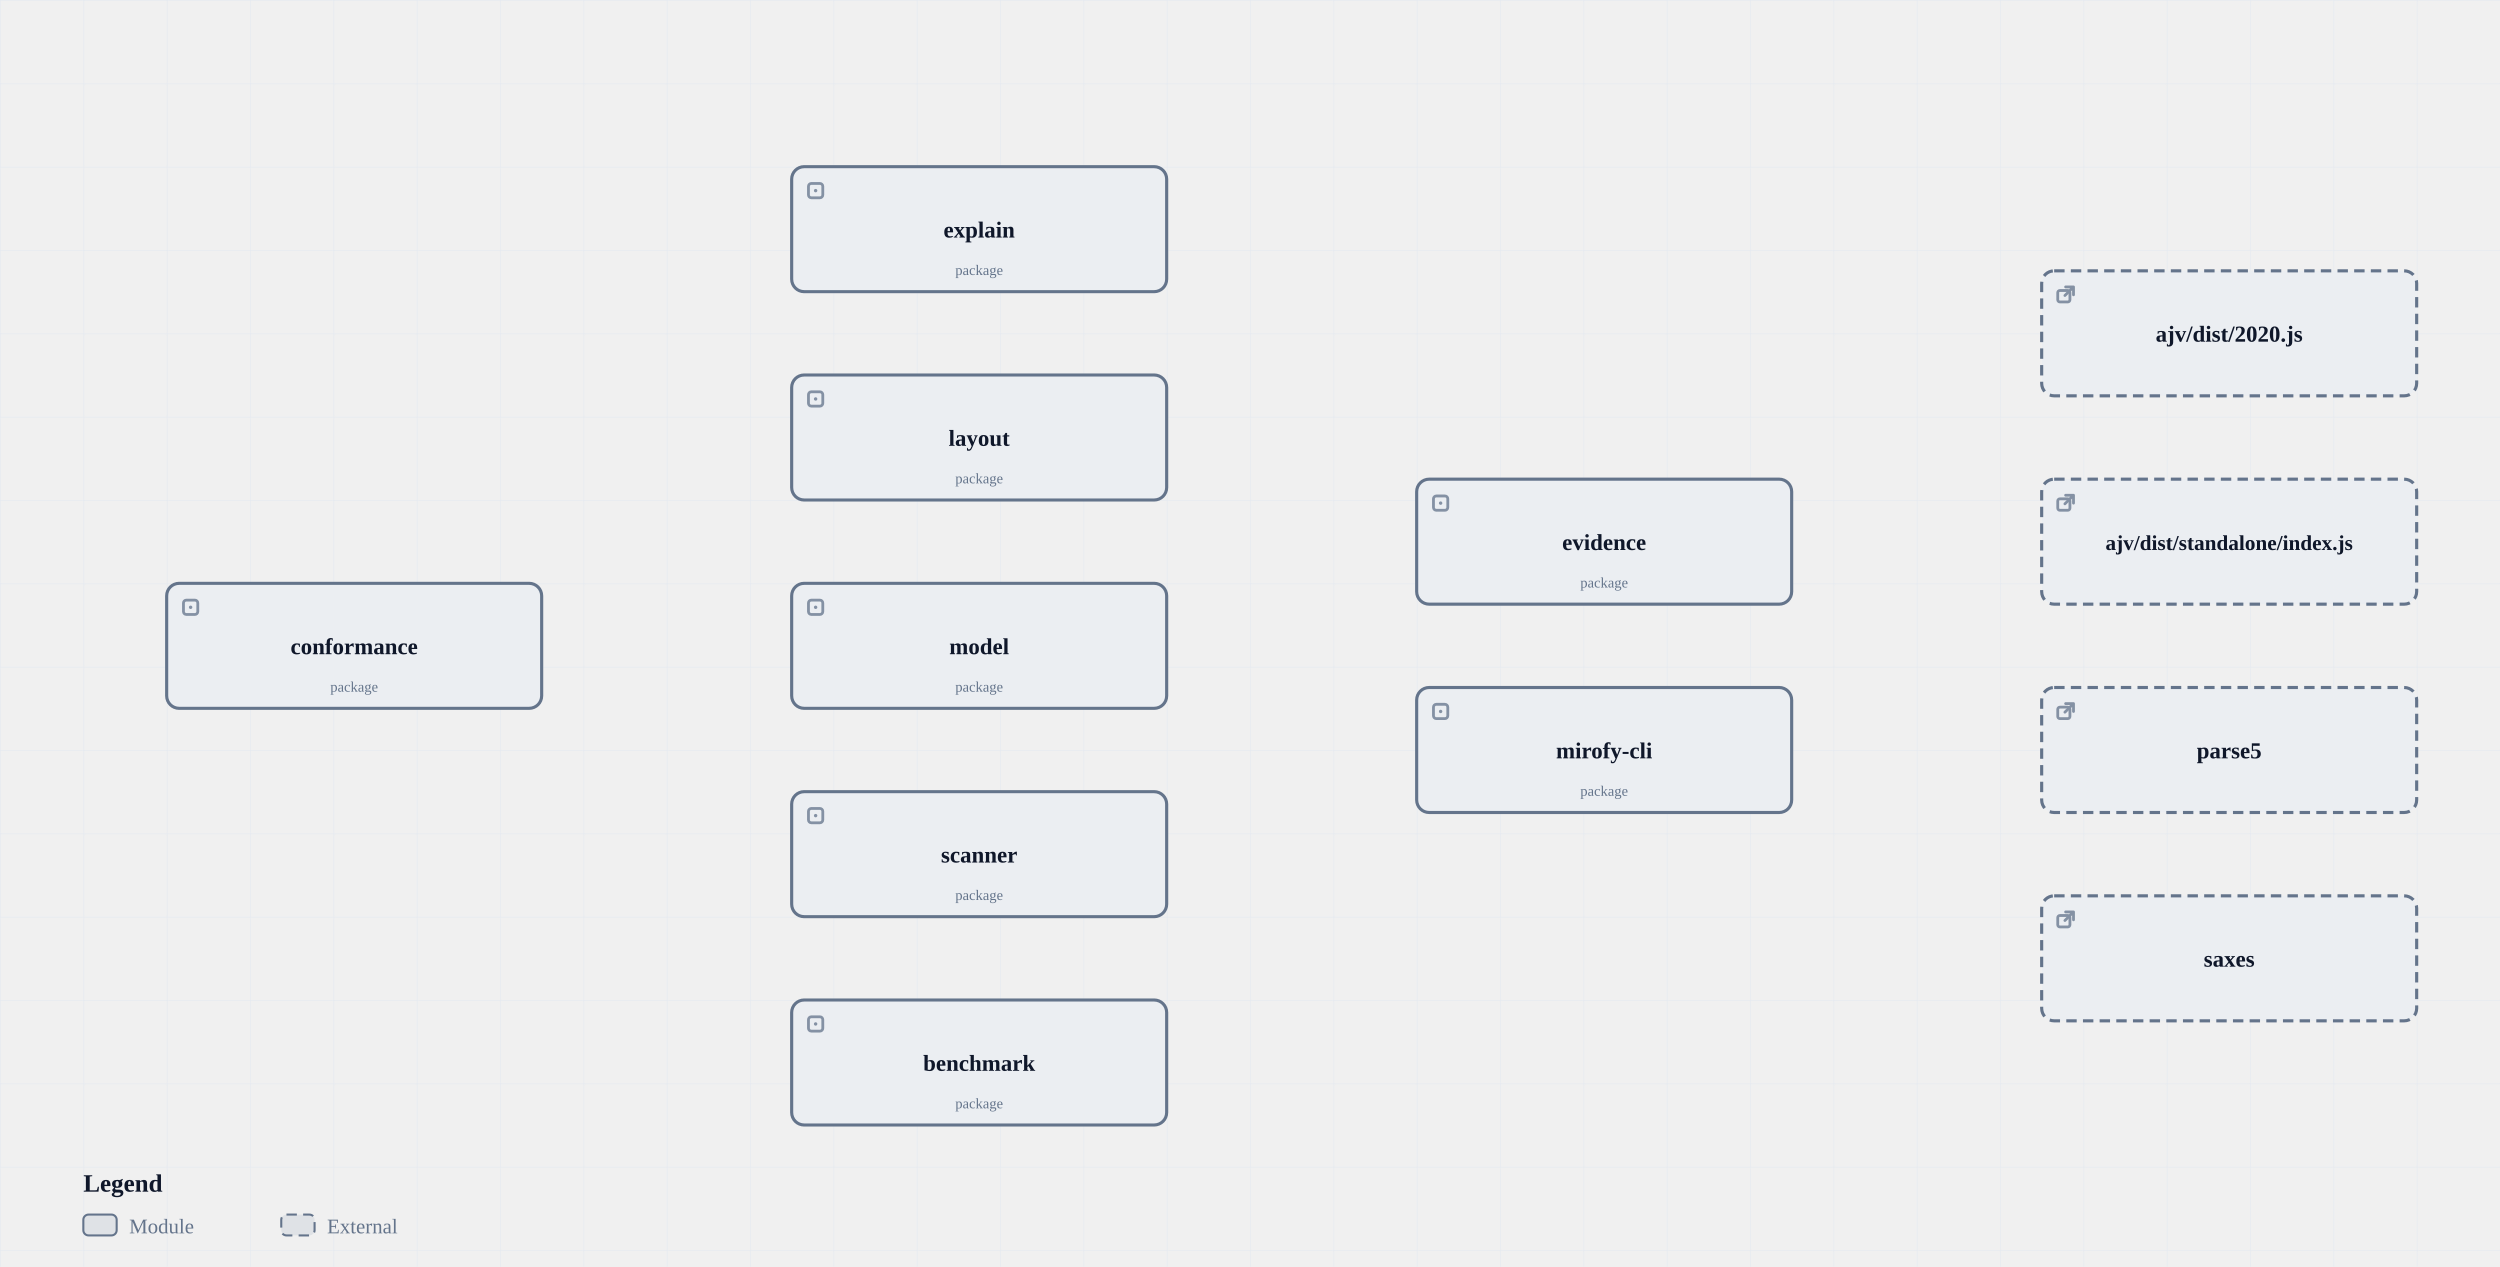
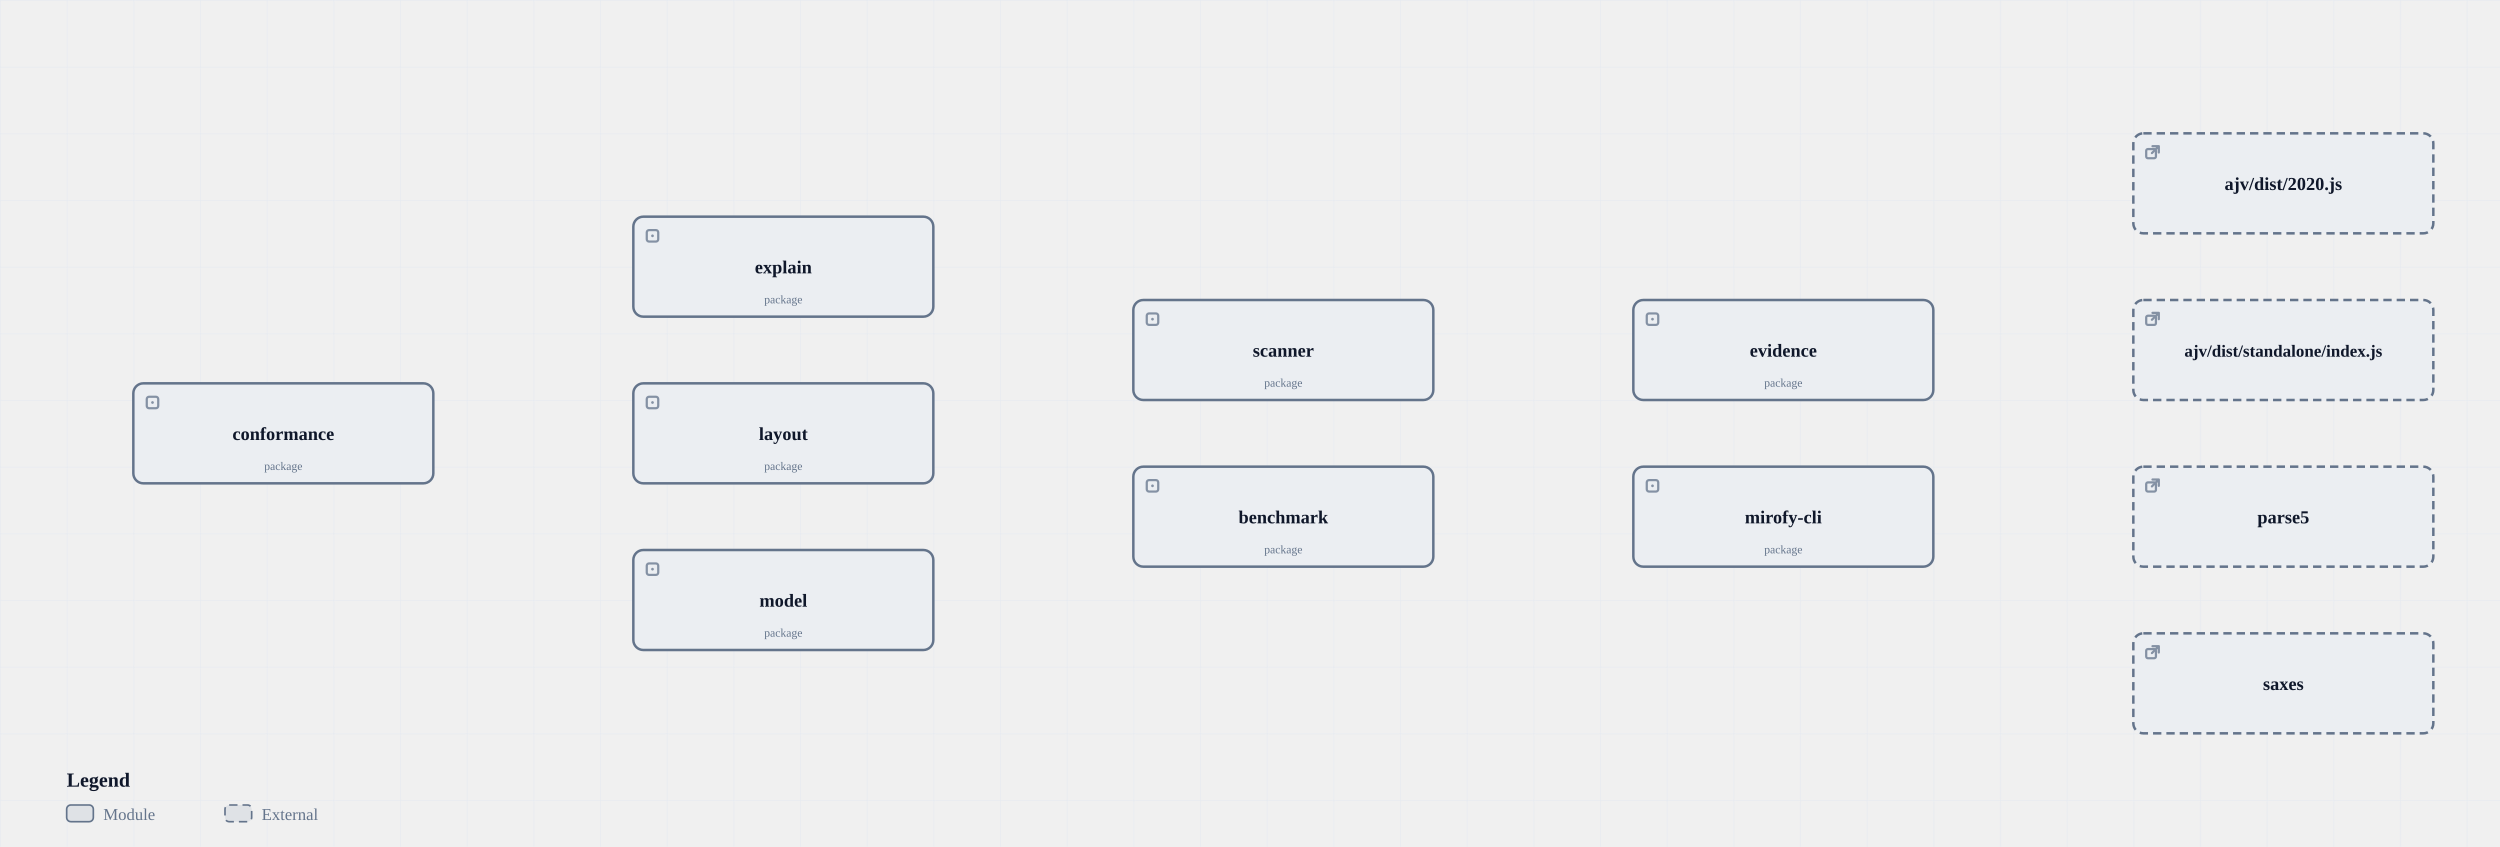
- <svg xmlns="http://www.w3.org/2000/svg" viewBox="0 0 1200 608" lang="en" display="block">
+ <svg xmlns="http://www.w3.org/2000/svg" viewBox="0 0 1500 508" lang="en" display="block">
  <style>svg{width:100%;min-width:min(900px,100%);display:block;transform-origin:0 0;transition:transform 0.18s ease}.c-grid{stroke:#e2e8f0;fill:none}.c-mask{fill:#ffffff;stroke:none}.c-module{fill:rgba(148, 163, 184, 0.18);stroke:#64748b}.c-external{fill:rgba(148, 163, 184, 0.18);stroke:#64748b;stroke-dasharray:5 3}.t-primary{fill:#0f172a}.t-muted{fill:#64748b}.t-module{fill:#64748b}svg .semantic-sigil{fill:none;stroke:currentColor;stroke-width:1.35;stroke-linecap:round;stroke-linejoin:round;opacity:0.76;pointer-events:none}svg .semantic-sigil&gt;*{vector-effect:non-scaling-stroke}svg .semantic-sigil .sigil-fill{fill:currentColor;stroke:none}svg .s-external{color:#64748b}.a-default{stroke:#94a3b8;fill:none}.m-default{fill:#94a3b8}.m-emphasis{fill:#059669}.m-security{fill:#e11d48}.m-dashed{fill:#7c3aed}/* build-hero */.a-default{stroke-dasharray:1;stroke-dashoffset:1;opacity:0;animation-duration:11s;animation-iteration-count:infinite;animation-timing-function:ease-in-out}.h-e0{animation-name:h-draw0}.h-e1{animation-name:h-draw1}.h-e2{animation-name:h-draw2}.h-e3{animation-name:h-draw3}.h-e4{animation-name:h-draw4}.h-e5{animation-name:h-draw5}.h-e6{animation-name:h-draw6}.h-e7{animation-name:h-draw7}.h-e8{animation-name:h-draw8}.h-e9{animation-name:h-draw9}.h-e10{animation-name:h-draw10}.h-e11{animation-name:h-draw11}.h-e12{animation-name:h-draw12}.h-e13{animation-name:h-draw13}@keyframes h-draw0{0%,4.0%{opacity:0;stroke-dashoffset:1;stroke:#2563eb}4.6%{opacity:1;stroke-dashoffset:1;stroke:#2563eb}9.0%{opacity:1;stroke-dashoffset:0;stroke:#2563eb}21.0%,88%{opacity:1;stroke-dashoffset:0;stroke:#94a3b8}94%,100%{opacity:0;stroke-dashoffset:1;stroke:#2563eb}}@keyframes h-draw1{0%,7.6%{opacity:0;stroke-dashoffset:1;stroke:#2563eb}8.2%{opacity:1;stroke-dashoffset:1;stroke:#2563eb}12.6%{opacity:1;stroke-dashoffset:0;stroke:#2563eb}24.6%,88%{opacity:1;stroke-dashoffset:0;stroke:#94a3b8}94%,100%{opacity:0;stroke-dashoffset:1;stroke:#2563eb}}@keyframes h-draw2{0%,11.2%{opacity:0;stroke-dashoffset:1;stroke:#2563eb}11.8%{opacity:1;stroke-dashoffset:1;stroke:#2563eb}16.2%{opacity:1;stroke-dashoffset:0;stroke:#2563eb}28.2%,88%{opacity:1;stroke-dashoffset:0;stroke:#94a3b8}94%,100%{opacity:0;stroke-dashoffset:1;stroke:#2563eb}}@keyframes h-draw3{0%,14.8%{opacity:0;stroke-dashoffset:1;stroke:#2563eb}15.4%{opacity:1;stroke-dashoffset:1;stroke:#2563eb}19.8%{opacity:1;stroke-dashoffset:0;stroke:#2563eb}31.8%,88%{opacity:1;stroke-dashoffset:0;stroke:#94a3b8}94%,100%{opacity:0;stroke-dashoffset:1;stroke:#2563eb}}@keyframes h-draw4{0%,18.4%{opacity:0;stroke-dashoffset:1;stroke:#2563eb}19.0%{opacity:1;stroke-dashoffset:1;stroke:#2563eb}23.4%{opacity:1;stroke-dashoffset:0;stroke:#2563eb}35.4%,88%{opacity:1;stroke-dashoffset:0;stroke:#94a3b8}94%,100%{opacity:0;stroke-dashoffset:1;stroke:#2563eb}}@keyframes h-draw5{0%,22.0%{opacity:0;stroke-dashoffset:1;stroke:#2563eb}22.6%{opacity:1;stroke-dashoffset:1;stroke:#2563eb}27.0%{opacity:1;stroke-dashoffset:0;stroke:#2563eb}39.0%,88%{opacity:1;stroke-dashoffset:0;stroke:#94a3b8}94%,100%{opacity:0;stroke-dashoffset:1;stroke:#2563eb}}@keyframes h-draw6{0%,25.6%{opacity:0;stroke-dashoffset:1;stroke:#2563eb}26.2%{opacity:1;stroke-dashoffset:1;stroke:#2563eb}30.6%{opacity:1;stroke-dashoffset:0;stroke:#2563eb}42.6%,88%{opacity:1;stroke-dashoffset:0;stroke:#94a3b8}94%,100%{opacity:0;stroke-dashoffset:1;stroke:#2563eb}}@keyframes h-draw7{0%,29.2%{opacity:0;stroke-dashoffset:1;stroke:#2563eb}29.8%{opacity:1;stroke-dashoffset:1;stroke:#2563eb}34.2%{opacity:1;stroke-dashoffset:0;stroke:#2563eb}46.2%,88%{opacity:1;stroke-dashoffset:0;stroke:#94a3b8}94%,100%{opacity:0;stroke-dashoffset:1;stroke:#2563eb}}@keyframes h-draw8{0%,32.8%{opacity:0;stroke-dashoffset:1;stroke:#2563eb}33.4%{opacity:1;stroke-dashoffset:1;stroke:#2563eb}37.8%{opacity:1;stroke-dashoffset:0;stroke:#2563eb}49.8%,88%{opacity:1;stroke-dashoffset:0;stroke:#94a3b8}94%,100%{opacity:0;stroke-dashoffset:1;stroke:#2563eb}}@keyframes h-draw9{0%,36.4%{opacity:0;stroke-dashoffset:1;stroke:#2563eb}37.0%{opacity:1;stroke-dashoffset:1;stroke:#2563eb}41.4%{opacity:1;stroke-dashoffset:0;stroke:#2563eb}53.4%,88%{opacity:1;stroke-dashoffset:0;stroke:#94a3b8}94%,100%{opacity:0;stroke-dashoffset:1;stroke:#2563eb}}@keyframes h-draw10{0%,40.0%{opacity:0;stroke-dashoffset:1;stroke:#2563eb}40.6%{opacity:1;stroke-dashoffset:1;stroke:#2563eb}45.0%{opacity:1;stroke-dashoffset:0;stroke:#2563eb}57.0%,88%{opacity:1;stroke-dashoffset:0;stroke:#94a3b8}94%,100%{opacity:0;stroke-dashoffset:1;stroke:#2563eb}}@keyframes h-draw11{0%,43.6%{opacity:0;stroke-dashoffset:1;stroke:#2563eb}44.2%{opacity:1;stroke-dashoffset:1;stroke:#2563eb}48.6%{opacity:1;stroke-dashoffset:0;stroke:#2563eb}60.6%,88%{opacity:1;stroke-dashoffset:0;stroke:#94a3b8}94%,100%{opacity:0;stroke-dashoffset:1;stroke:#2563eb}}@keyframes h-draw12{0%,47.2%{opacity:0;stroke-dashoffset:1;stroke:#2563eb}47.8%{opacity:1;stroke-dashoffset:1;stroke:#2563eb}52.2%{opacity:1;stroke-dashoffset:0;stroke:#2563eb}64.2%,88%{opacity:1;stroke-dashoffset:0;stroke:#94a3b8}94%,100%{opacity:0;stroke-dashoffset:1;stroke:#2563eb}}@keyframes h-draw13{0%,50.8%{opacity:0;stroke-dashoffset:1;stroke:#2563eb}51.4%{opacity:1;stroke-dashoffset:1;stroke:#2563eb}55.8%{opacity:1;stroke-dashoffset:0;stroke:#2563eb}67.8%,88%{opacity:1;stroke-dashoffset:0;stroke:#94a3b8}94%,100%{opacity:0;stroke-dashoffset:1;stroke:#2563eb}}@media (prefers-reduced-motion:reduce){.a-default{animation:none;opacity:1;stroke-dashoffset:0;stroke:#94a3b8}}</style>
  <defs>
    <marker id="arrowhead" markerWidth="10" markerHeight="7" refX="9" refY="3.5" orient="auto">
      <polygon points="0 0, 10 3.5, 0 7" class="m-default" fill="#94a3b8" />
    </marker>
    <marker id="arrowhead-emphasis" markerWidth="10" markerHeight="7" refX="9" refY="3.5" orient="auto">
      <polygon points="0 0, 10 3.5, 0 7" class="m-emphasis" fill="#059669" />
    </marker>
    <marker id="arrowhead-security" markerWidth="10" markerHeight="7" refX="9" refY="3.5" orient="auto">
      <polygon points="0 0, 10 3.5, 0 7" class="m-security" fill="#e11d48" />
    </marker>
    <marker id="arrowhead-dashed" markerWidth="10" markerHeight="7" refX="9" refY="3.5" orient="auto">
      <polygon points="0 0, 10 3.5, 0 7" class="m-dashed" fill="#7c3aed" />
    </marker>
    <pattern id="grid" width="40" height="40" patternUnits="userSpaceOnUse">
      <path d="M 40 0 L 0 0 0 40" class="c-grid" stroke-width="0.5" stroke="#e2e8f0" fill="none" />
    </pattern>
  </defs>
  <rect width="100%" height="100%" fill="url(#grid)" />
-   <path d="M 260 296 L 312 296 Q 320 296 320 288 L 320 118 Q 320 110 328 110 L 380 110" pathLength="1" class="a-default h-e0" stroke-width="1.5" marker-end="url(#arrowhead)" stroke="#94a3b8" fill="none" />
-   <path d="M 260 324 L 312 324 Q 320 324 320 332 L 320 502 Q 320 510 328 510 L 380 510" pathLength="1" class="a-default h-e1" stroke-width="1.5" marker-end="url(#arrowhead)" stroke="#94a3b8" fill="none" />
-   <path d="M 260 303 L 312 303 Q 320 303 320 295 L 320 218 Q 320 210 328 210 L 380 210" pathLength="1" class="a-default h-e2" stroke-width="1.5" marker-end="url(#arrowhead)" stroke="#94a3b8" fill="none" />
-   <path d="M 260 317 L 312 317 Q 320 317 320 325 L 320 402 Q 320 410 328 410 L 380 410" pathLength="1" class="a-default h-e3" stroke-width="1.5" marker-end="url(#arrowhead)" stroke="#94a3b8" fill="none" />
-   <path d="M 260 310 L 380 310" pathLength="1" class="a-default h-e4" stroke-width="1.5" marker-end="url(#arrowhead)" stroke="#94a3b8" fill="none" />
-   <path d="M 260 310 L 312 310 Q 320 310 320 318 L 320 566 Q 320 574 328 574 L 612 574 Q 620 574 620 566 L 620 268 Q 620 260 628 260 L 680 260" pathLength="1" class="a-default h-e5" stroke-width="1.5" marker-end="url(#arrowhead)" stroke="#94a3b8" fill="none" />
-   <path d="M 260 310 L 312 310 Q 320 310 320 318 L 320 566 Q 320 574 328 574 L 612 574 Q 620 574 620 566 L 620 368 Q 620 360 628 360 L 680 360" pathLength="1" class="a-default h-e6" stroke-width="1.5" marker-end="url(#arrowhead)" stroke="#94a3b8" fill="none" />
-   <path d="M 860 346 L 912 346 Q 920 346 920 338 L 920 168 Q 920 160 928 160 L 980 160" pathLength="1" class="a-default h-e7" stroke-width="1.5" marker-end="url(#arrowhead)" stroke="#94a3b8" fill="none" />
-   <path d="M 860 355.333 L 912 355.333 Q 920 355.333 920 347.333 L 920 268 Q 920 260 928 260 L 980 260" pathLength="1" class="a-default h-e8" stroke-width="1.5" marker-end="url(#arrowhead)" stroke="#94a3b8" fill="none" />
-   <path d="M 860 364.667 L 980 364.667" pathLength="1" class="a-default h-e9" stroke-width="1.5" marker-end="url(#arrowhead)" stroke="#94a3b8" fill="none" />
-   <path d="M 860 374 L 912 374 Q 920 374 920 382 L 920 452 Q 920 460 928 460 L 980 460" pathLength="1" class="a-default h-e10" stroke-width="1.5" marker-end="url(#arrowhead)" stroke="#94a3b8" fill="none" />
-   <path d="M 560 210 L 612 210 Q 620 210 620 218 L 620 352 Q 620 360 628 360 L 680 360" pathLength="1" class="a-default h-e11" stroke-width="1.5" marker-end="url(#arrowhead)" stroke="#94a3b8" fill="none" />
-   <path d="M 560 310 L 612 310 Q 620 310 620 302 L 620 268 Q 620 260 628 260 L 680 260" pathLength="1" class="a-default h-e12" stroke-width="1.5" marker-end="url(#arrowhead)" stroke="#94a3b8" fill="none" />
-   <path d="M 560 410 L 612 410 Q 620 410 620 402 L 620 282 Q 620 274 628 274 L 680 274" pathLength="1" class="a-default h-e13" stroke-width="1.5" marker-end="url(#arrowhead)" stroke="#94a3b8" fill="none" />
+   <path d="M 260 246 L 312 246 Q 320 246 320 238 L 320 168 Q 320 160 328 160 L 380 160" pathLength="1" class="a-default h-e0" stroke-width="1.5" marker-end="url(#arrowhead)" stroke="#94a3b8" fill="none" />
+   <path d="M 260 260 L 312 260 Q 320 260 320 268 L 320 466 Q 320 474 328 474 L 612 474 Q 620 474 620 466 L 620 318 Q 620 310 628 310 L 680 310" pathLength="1" class="a-default h-e1" stroke-width="1.5" marker-end="url(#arrowhead)" stroke="#94a3b8" fill="none" />
+   <path d="M 260 260 L 380 260" pathLength="1" class="a-default h-e2" stroke-width="1.5" marker-end="url(#arrowhead)" stroke="#94a3b8" fill="none" />
+   <path d="M 260 260 L 312 260 Q 320 260 320 268 L 320 466 Q 320 474 328 474 L 612 474 Q 620 474 620 466 L 620 218 Q 620 210 628 210 L 680 210" pathLength="1" class="a-default h-e3" stroke-width="1.5" marker-end="url(#arrowhead)" stroke="#94a3b8" fill="none" />
+   <path d="M 260 274 L 312 274 Q 320 274 320 282 L 320 352 Q 320 360 328 360 L 380 360" pathLength="1" class="a-default h-e4" stroke-width="1.5" marker-end="url(#arrowhead)" stroke="#94a3b8" fill="none" />
+   <path d="M 260 260 L 312 260 Q 320 260 320 268 L 320 490 Q 320 498 328 498 L 912 498 Q 920 498 920 490 L 920 218 Q 920 210 928 210 L 980 210" pathLength="1" class="a-default h-e5" stroke-width="1.5" marker-end="url(#arrowhead)" stroke="#94a3b8" fill="none" />
+   <path d="M 260 260 L 312 260 Q 320 260 320 268 L 320 490 Q 320 498 328 498 L 912 498 Q 920 498 920 490 L 920 318 Q 920 310 928 310 L 980 310" pathLength="1" class="a-default h-e6" stroke-width="1.5" marker-end="url(#arrowhead)" stroke="#94a3b8" fill="none" />
+   <path d="M 1160 296 L 1212 296 Q 1220 296 1220 288 L 1220 118 Q 1220 110 1228 110 L 1280 110" pathLength="1" class="a-default h-e7" stroke-width="1.5" marker-end="url(#arrowhead)" stroke="#94a3b8" fill="none" />
+   <path d="M 1160 305.333 L 1212 305.333 Q 1220 305.333 1220 297.333 L 1220 218 Q 1220 210 1228 210 L 1280 210" pathLength="1" class="a-default h-e8" stroke-width="1.5" marker-end="url(#arrowhead)" stroke="#94a3b8" fill="none" />
+   <path d="M 1160 314.667 L 1280 314.667" pathLength="1" class="a-default h-e9" stroke-width="1.5" marker-end="url(#arrowhead)" stroke="#94a3b8" fill="none" />
+   <path d="M 1160 324 L 1212 324 Q 1220 324 1220 332 L 1220 402 Q 1220 410 1228 410 L 1280 410" pathLength="1" class="a-default h-e10" stroke-width="1.5" marker-end="url(#arrowhead)" stroke="#94a3b8" fill="none" />
+   <path d="M 560 260 L 612 260 Q 620 260 620 268 L 620 514 Q 620 522 628 522 L 912 522 Q 920 522 920 514 L 920 318 Q 920 310 928 310 L 980 310" pathLength="1" class="a-default h-e11" stroke-width="1.5" marker-end="url(#arrowhead)" stroke="#94a3b8" fill="none" />
+   <path d="M 560 360 L 612 360 Q 620 360 620 368 L 620 514 Q 620 522 628 522 L 912 522 Q 920 522 920 514 L 920 218 Q 920 210 928 210 L 980 210" pathLength="1" class="a-default h-e12" stroke-width="1.5" marker-end="url(#arrowhead)" stroke="#94a3b8" fill="none" />
+   <path d="M 860 210 L 980 210" pathLength="1" class="a-default h-e13" stroke-width="1.5" marker-end="url(#arrowhead)" stroke="#94a3b8" fill="none" />
  <g id="node-mirofy-conformance">
-     <rect x="80" y="280" width="180" height="60" rx="6" class="c-mask" fill="#ffffff" stroke="none" />
-     <rect x="80" y="280" width="180" height="60" rx="6" class="c-module" stroke-width="1.5" fill="rgba(148, 163, 184, 0.18)" stroke="#64748b" />
-     <g class="semantic-sigil s-external" transform="translate(86 286) scale(0.6875)" fill="none" stroke="currentColor" stroke-width="1.35" stroke-linecap="round" stroke-linejoin="round" opacity="0.76" color="#64748b">
+     <rect x="80" y="230" width="180" height="60" rx="6" class="c-mask" fill="#ffffff" stroke="none" />
+     <rect x="80" y="230" width="180" height="60" rx="6" class="c-module" stroke-width="1.5" fill="rgba(148, 163, 184, 0.18)" stroke="#64748b" />
+     <g class="semantic-sigil s-external" transform="translate(86 236) scale(0.6875)" fill="none" stroke="currentColor" stroke-width="1.35" stroke-linecap="round" stroke-linejoin="round" opacity="0.76" color="#64748b">
      <rect x="3" y="3" width="10" height="10" rx="2" />
      <circle cx="8" cy="8" r="1.2" class="sigil-fill" />
    </g>
-     <text x="170" y="314" class="t-primary" font-size="11" font-weight="600" text-anchor="middle" fill="#0f172a">conformance</text>
-     <text x="170" y="332" class="t-module" font-size="7" text-anchor="middle" fill="#64748b">package</text>
+     <text x="170" y="264" class="t-primary" font-size="11" font-weight="600" text-anchor="middle" fill="#0f172a">conformance</text>
+     <text x="170" y="282" class="t-module" font-size="7" text-anchor="middle" fill="#64748b">package</text>
  </g>
  <g id="node-mirofy-evidence">
-     <rect x="680" y="230" width="180" height="60" rx="6" class="c-mask" fill="#ffffff" stroke="none" />
-     <rect x="680" y="230" width="180" height="60" rx="6" class="c-module" stroke-width="1.5" fill="rgba(148, 163, 184, 0.18)" stroke="#64748b" />
-     <g class="semantic-sigil s-external" transform="translate(686 236) scale(0.6875)" fill="none" stroke="currentColor" stroke-width="1.35" stroke-linecap="round" stroke-linejoin="round" opacity="0.76" color="#64748b">
+     <rect x="980" y="180" width="180" height="60" rx="6" class="c-mask" fill="#ffffff" stroke="none" />
+     <rect x="980" y="180" width="180" height="60" rx="6" class="c-module" stroke-width="1.5" fill="rgba(148, 163, 184, 0.18)" stroke="#64748b" />
+     <g class="semantic-sigil s-external" transform="translate(986 186) scale(0.6875)" fill="none" stroke="currentColor" stroke-width="1.35" stroke-linecap="round" stroke-linejoin="round" opacity="0.76" color="#64748b">
      <rect x="3" y="3" width="10" height="10" rx="2" />
      <circle cx="8" cy="8" r="1.2" class="sigil-fill" />
    </g>
-     <text x="770" y="264" class="t-primary" font-size="11" font-weight="600" text-anchor="middle" fill="#0f172a">evidence</text>
-     <text x="770" y="282" class="t-module" font-size="7" text-anchor="middle" fill="#64748b">package</text>
+     <text x="1070" y="214" class="t-primary" font-size="11" font-weight="600" text-anchor="middle" fill="#0f172a">evidence</text>
+     <text x="1070" y="232" class="t-module" font-size="7" text-anchor="middle" fill="#64748b">package</text>
  </g>
  <g id="node-mirofy-explain">
-     <rect x="380" y="80" width="180" height="60" rx="6" class="c-mask" fill="#ffffff" stroke="none" />
-     <rect x="380" y="80" width="180" height="60" rx="6" class="c-module" stroke-width="1.5" fill="rgba(148, 163, 184, 0.18)" stroke="#64748b" />
-     <g class="semantic-sigil s-external" transform="translate(386 86) scale(0.6875)" fill="none" stroke="currentColor" stroke-width="1.35" stroke-linecap="round" stroke-linejoin="round" opacity="0.76" color="#64748b">
+     <rect x="380" y="130" width="180" height="60" rx="6" class="c-mask" fill="#ffffff" stroke="none" />
+     <rect x="380" y="130" width="180" height="60" rx="6" class="c-module" stroke-width="1.5" fill="rgba(148, 163, 184, 0.18)" stroke="#64748b" />
+     <g class="semantic-sigil s-external" transform="translate(386 136) scale(0.6875)" fill="none" stroke="currentColor" stroke-width="1.35" stroke-linecap="round" stroke-linejoin="round" opacity="0.76" color="#64748b">
      <rect x="3" y="3" width="10" height="10" rx="2" />
      <circle cx="8" cy="8" r="1.2" class="sigil-fill" />
    </g>
-     <text x="470" y="114" class="t-primary" font-size="11" font-weight="600" text-anchor="middle" fill="#0f172a">explain</text>
-     <text x="470" y="132" class="t-module" font-size="7" text-anchor="middle" fill="#64748b">package</text>
+     <text x="470" y="164" class="t-primary" font-size="11" font-weight="600" text-anchor="middle" fill="#0f172a">explain</text>
+     <text x="470" y="182" class="t-module" font-size="7" text-anchor="middle" fill="#64748b">package</text>
  </g>
  <g id="node-mirofy-layout">
-     <rect x="380" y="180" width="180" height="60" rx="6" class="c-mask" fill="#ffffff" stroke="none" />
-     <rect x="380" y="180" width="180" height="60" rx="6" class="c-module" stroke-width="1.5" fill="rgba(148, 163, 184, 0.18)" stroke="#64748b" />
-     <g class="semantic-sigil s-external" transform="translate(386 186) scale(0.6875)" fill="none" stroke="currentColor" stroke-width="1.35" stroke-linecap="round" stroke-linejoin="round" opacity="0.76" color="#64748b">
+     <rect x="380" y="230" width="180" height="60" rx="6" class="c-mask" fill="#ffffff" stroke="none" />
+     <rect x="380" y="230" width="180" height="60" rx="6" class="c-module" stroke-width="1.5" fill="rgba(148, 163, 184, 0.18)" stroke="#64748b" />
+     <g class="semantic-sigil s-external" transform="translate(386 236) scale(0.6875)" fill="none" stroke="currentColor" stroke-width="1.35" stroke-linecap="round" stroke-linejoin="round" opacity="0.76" color="#64748b">
      <rect x="3" y="3" width="10" height="10" rx="2" />
      <circle cx="8" cy="8" r="1.2" class="sigil-fill" />
    </g>
-     <text x="470" y="214" class="t-primary" font-size="11" font-weight="600" text-anchor="middle" fill="#0f172a">layout</text>
-     <text x="470" y="232" class="t-module" font-size="7" text-anchor="middle" fill="#64748b">package</text>
+     <text x="470" y="264" class="t-primary" font-size="11" font-weight="600" text-anchor="middle" fill="#0f172a">layout</text>
+     <text x="470" y="282" class="t-module" font-size="7" text-anchor="middle" fill="#64748b">package</text>
  </g>
  <g id="node-mirofy-model">
-     <rect x="380" y="280" width="180" height="60" rx="6" class="c-mask" fill="#ffffff" stroke="none" />
-     <rect x="380" y="280" width="180" height="60" rx="6" class="c-module" stroke-width="1.5" fill="rgba(148, 163, 184, 0.18)" stroke="#64748b" />
-     <g class="semantic-sigil s-external" transform="translate(386 286) scale(0.6875)" fill="none" stroke="currentColor" stroke-width="1.35" stroke-linecap="round" stroke-linejoin="round" opacity="0.76" color="#64748b">
+     <rect x="380" y="330" width="180" height="60" rx="6" class="c-mask" fill="#ffffff" stroke="none" />
+     <rect x="380" y="330" width="180" height="60" rx="6" class="c-module" stroke-width="1.5" fill="rgba(148, 163, 184, 0.18)" stroke="#64748b" />
+     <g class="semantic-sigil s-external" transform="translate(386 336) scale(0.6875)" fill="none" stroke="currentColor" stroke-width="1.35" stroke-linecap="round" stroke-linejoin="round" opacity="0.76" color="#64748b">
      <rect x="3" y="3" width="10" height="10" rx="2" />
      <circle cx="8" cy="8" r="1.2" class="sigil-fill" />
    </g>
-     <text x="470" y="314" class="t-primary" font-size="11" font-weight="600" text-anchor="middle" fill="#0f172a">model</text>
-     <text x="470" y="332" class="t-module" font-size="7" text-anchor="middle" fill="#64748b">package</text>
+     <text x="470" y="364" class="t-primary" font-size="11" font-weight="600" text-anchor="middle" fill="#0f172a">model</text>
+     <text x="470" y="382" class="t-module" font-size="7" text-anchor="middle" fill="#64748b">package</text>
  </g>
  <g id="node-mirofy-scanner">
-     <rect x="380" y="380" width="180" height="60" rx="6" class="c-mask" fill="#ffffff" stroke="none" />
-     <rect x="380" y="380" width="180" height="60" rx="6" class="c-module" stroke-width="1.5" fill="rgba(148, 163, 184, 0.18)" stroke="#64748b" />
-     <g class="semantic-sigil s-external" transform="translate(386 386) scale(0.6875)" fill="none" stroke="currentColor" stroke-width="1.35" stroke-linecap="round" stroke-linejoin="round" opacity="0.76" color="#64748b">
+     <rect x="680" y="180" width="180" height="60" rx="6" class="c-mask" fill="#ffffff" stroke="none" />
+     <rect x="680" y="180" width="180" height="60" rx="6" class="c-module" stroke-width="1.5" fill="rgba(148, 163, 184, 0.18)" stroke="#64748b" />
+     <g class="semantic-sigil s-external" transform="translate(686 186) scale(0.6875)" fill="none" stroke="currentColor" stroke-width="1.35" stroke-linecap="round" stroke-linejoin="round" opacity="0.76" color="#64748b">
      <rect x="3" y="3" width="10" height="10" rx="2" />
      <circle cx="8" cy="8" r="1.2" class="sigil-fill" />
    </g>
-     <text x="470" y="414" class="t-primary" font-size="11" font-weight="600" text-anchor="middle" fill="#0f172a">scanner</text>
-     <text x="470" y="432" class="t-module" font-size="7" text-anchor="middle" fill="#64748b">package</text>
+     <text x="770" y="214" class="t-primary" font-size="11" font-weight="600" text-anchor="middle" fill="#0f172a">scanner</text>
+     <text x="770" y="232" class="t-module" font-size="7" text-anchor="middle" fill="#64748b">package</text>
  </g>
  <g id="node-mirofy-cli">
-     <rect x="680" y="330" width="180" height="60" rx="6" class="c-mask" fill="#ffffff" stroke="none" />
-     <rect x="680" y="330" width="180" height="60" rx="6" class="c-module" stroke-width="1.5" fill="rgba(148, 163, 184, 0.18)" stroke="#64748b" />
-     <g class="semantic-sigil s-external" transform="translate(686 336) scale(0.6875)" fill="none" stroke="currentColor" stroke-width="1.35" stroke-linecap="round" stroke-linejoin="round" opacity="0.76" color="#64748b">
+     <rect x="980" y="280" width="180" height="60" rx="6" class="c-mask" fill="#ffffff" stroke="none" />
+     <rect x="980" y="280" width="180" height="60" rx="6" class="c-module" stroke-width="1.5" fill="rgba(148, 163, 184, 0.18)" stroke="#64748b" />
+     <g class="semantic-sigil s-external" transform="translate(986 286) scale(0.6875)" fill="none" stroke="currentColor" stroke-width="1.35" stroke-linecap="round" stroke-linejoin="round" opacity="0.76" color="#64748b">
      <rect x="3" y="3" width="10" height="10" rx="2" />
      <circle cx="8" cy="8" r="1.2" class="sigil-fill" />
    </g>
-     <text x="770" y="364" class="t-primary" font-size="11" font-weight="600" text-anchor="middle" fill="#0f172a">mirofy-cli</text>
-     <text x="770" y="382" class="t-module" font-size="7" text-anchor="middle" fill="#64748b">package</text>
+     <text x="1070" y="314" class="t-primary" font-size="11" font-weight="600" text-anchor="middle" fill="#0f172a">mirofy-cli</text>
+     <text x="1070" y="332" class="t-module" font-size="7" text-anchor="middle" fill="#64748b">package</text>
  </g>
  <g id="node-mirofy-benchmark">
-     <rect x="380" y="480" width="180" height="60" rx="6" class="c-mask" fill="#ffffff" stroke="none" />
-     <rect x="380" y="480" width="180" height="60" rx="6" class="c-module" stroke-width="1.5" fill="rgba(148, 163, 184, 0.18)" stroke="#64748b" />
-     <g class="semantic-sigil s-external" transform="translate(386 486) scale(0.6875)" fill="none" stroke="currentColor" stroke-width="1.35" stroke-linecap="round" stroke-linejoin="round" opacity="0.76" color="#64748b">
+     <rect x="680" y="280" width="180" height="60" rx="6" class="c-mask" fill="#ffffff" stroke="none" />
+     <rect x="680" y="280" width="180" height="60" rx="6" class="c-module" stroke-width="1.5" fill="rgba(148, 163, 184, 0.18)" stroke="#64748b" />
+     <g class="semantic-sigil s-external" transform="translate(686 286) scale(0.6875)" fill="none" stroke="currentColor" stroke-width="1.35" stroke-linecap="round" stroke-linejoin="round" opacity="0.76" color="#64748b">
      <rect x="3" y="3" width="10" height="10" rx="2" />
      <circle cx="8" cy="8" r="1.2" class="sigil-fill" />
    </g>
-     <text x="470" y="514" class="t-primary" font-size="11" font-weight="600" text-anchor="middle" fill="#0f172a">benchmark</text>
-     <text x="470" y="532" class="t-module" font-size="7" text-anchor="middle" fill="#64748b">package</text>
+     <text x="770" y="314" class="t-primary" font-size="11" font-weight="600" text-anchor="middle" fill="#0f172a">benchmark</text>
+     <text x="770" y="332" class="t-module" font-size="7" text-anchor="middle" fill="#64748b">package</text>
  </g>
  <g id="node-ajv-dist-2020-js">
-     <rect x="980" y="130" width="180" height="60" rx="6" class="c-mask" fill="#ffffff" stroke="none" />
-     <rect x="980" y="130" width="180" height="60" rx="6" class="c-external" stroke-width="1.5" fill="rgba(148, 163, 184, 0.18)" stroke="#64748b" stroke-dasharray="5 3" />
-     <g class="semantic-sigil s-external" transform="translate(986 136) scale(0.6875)" fill="none" stroke="currentColor" stroke-width="1.35" stroke-linecap="round" stroke-linejoin="round" opacity="0.76" color="#64748b">
+     <rect x="1280" y="80" width="180" height="60" rx="6" class="c-mask" fill="#ffffff" stroke="none" />
+     <rect x="1280" y="80" width="180" height="60" rx="6" class="c-external" stroke-width="1.5" fill="rgba(148, 163, 184, 0.18)" stroke="#64748b" stroke-dasharray="5 3" />
+     <g class="semantic-sigil s-external" transform="translate(1286 86) scale(0.6875)" fill="none" stroke="currentColor" stroke-width="1.35" stroke-linecap="round" stroke-linejoin="round" opacity="0.76" color="#64748b">
      <rect x="2.5" y="5" width="8.5" height="8" rx="1.5" />
      <path d="M8 2.5h5.5V8M13.5 2.5 7.5 8.5" />
    </g>
-     <text x="1070" y="164" class="t-primary" font-size="11" font-weight="600" text-anchor="middle" fill="#0f172a">ajv/dist/2020.js</text>
+     <text x="1370" y="114" class="t-primary" font-size="11" font-weight="600" text-anchor="middle" fill="#0f172a">ajv/dist/2020.js</text>
  </g>
  <g id="node-ajv-dist-standalone-index-js">
-     <rect x="980" y="230" width="180" height="60" rx="6" class="c-mask" fill="#ffffff" stroke="none" />
-     <rect x="980" y="230" width="180" height="60" rx="6" class="c-external" stroke-width="1.5" fill="rgba(148, 163, 184, 0.18)" stroke="#64748b" stroke-dasharray="5 3" />
-     <g class="semantic-sigil s-external" transform="translate(986 236) scale(0.6875)" fill="none" stroke="currentColor" stroke-width="1.35" stroke-linecap="round" stroke-linejoin="round" opacity="0.76" color="#64748b">
+     <rect x="1280" y="180" width="180" height="60" rx="6" class="c-mask" fill="#ffffff" stroke="none" />
+     <rect x="1280" y="180" width="180" height="60" rx="6" class="c-external" stroke-width="1.5" fill="rgba(148, 163, 184, 0.18)" stroke="#64748b" stroke-dasharray="5 3" />
+     <g class="semantic-sigil s-external" transform="translate(1286 186) scale(0.6875)" fill="none" stroke="currentColor" stroke-width="1.35" stroke-linecap="round" stroke-linejoin="round" opacity="0.76" color="#64748b">
      <rect x="2.5" y="5" width="8.5" height="8" rx="1.5" />
      <path d="M8 2.5h5.5V8M13.5 2.5 7.5 8.5" />
    </g>
-     <text x="1070" y="264" class="t-primary" font-size="10.2" font-weight="600" text-anchor="middle" fill="#0f172a">ajv/dist/standalone/index.js</text>
+     <text x="1370" y="214" class="t-primary" font-size="10.2" font-weight="600" text-anchor="middle" fill="#0f172a">ajv/dist/standalone/index.js</text>
  </g>
  <g id="node-parse5">
-     <rect x="980" y="330" width="180" height="60" rx="6" class="c-mask" fill="#ffffff" stroke="none" />
-     <rect x="980" y="330" width="180" height="60" rx="6" class="c-external" stroke-width="1.5" fill="rgba(148, 163, 184, 0.18)" stroke="#64748b" stroke-dasharray="5 3" />
-     <g class="semantic-sigil s-external" transform="translate(986 336) scale(0.6875)" fill="none" stroke="currentColor" stroke-width="1.35" stroke-linecap="round" stroke-linejoin="round" opacity="0.76" color="#64748b">
+     <rect x="1280" y="280" width="180" height="60" rx="6" class="c-mask" fill="#ffffff" stroke="none" />
+     <rect x="1280" y="280" width="180" height="60" rx="6" class="c-external" stroke-width="1.5" fill="rgba(148, 163, 184, 0.18)" stroke="#64748b" stroke-dasharray="5 3" />
+     <g class="semantic-sigil s-external" transform="translate(1286 286) scale(0.6875)" fill="none" stroke="currentColor" stroke-width="1.35" stroke-linecap="round" stroke-linejoin="round" opacity="0.76" color="#64748b">
      <rect x="2.5" y="5" width="8.5" height="8" rx="1.5" />
      <path d="M8 2.5h5.5V8M13.5 2.5 7.5 8.5" />
    </g>
-     <text x="1070" y="364" class="t-primary" font-size="11" font-weight="600" text-anchor="middle" fill="#0f172a">parse5</text>
+     <text x="1370" y="314" class="t-primary" font-size="11" font-weight="600" text-anchor="middle" fill="#0f172a">parse5</text>
  </g>
  <g id="node-saxes">
-     <rect x="980" y="430" width="180" height="60" rx="6" class="c-mask" fill="#ffffff" stroke="none" />
-     <rect x="980" y="430" width="180" height="60" rx="6" class="c-external" stroke-width="1.5" fill="rgba(148, 163, 184, 0.18)" stroke="#64748b" stroke-dasharray="5 3" />
-     <g class="semantic-sigil s-external" transform="translate(986 436) scale(0.6875)" fill="none" stroke="currentColor" stroke-width="1.35" stroke-linecap="round" stroke-linejoin="round" opacity="0.76" color="#64748b">
+     <rect x="1280" y="380" width="180" height="60" rx="6" class="c-mask" fill="#ffffff" stroke="none" />
+     <rect x="1280" y="380" width="180" height="60" rx="6" class="c-external" stroke-width="1.5" fill="rgba(148, 163, 184, 0.18)" stroke="#64748b" stroke-dasharray="5 3" />
+     <g class="semantic-sigil s-external" transform="translate(1286 386) scale(0.6875)" fill="none" stroke="currentColor" stroke-width="1.35" stroke-linecap="round" stroke-linejoin="round" opacity="0.76" color="#64748b">
      <rect x="2.5" y="5" width="8.5" height="8" rx="1.5" />
      <path d="M8 2.5h5.5V8M13.5 2.5 7.5 8.5" />
    </g>
-     <text x="1070" y="464" class="t-primary" font-size="11" font-weight="600" text-anchor="middle" fill="#0f172a">saxes</text>
+     <text x="1370" y="414" class="t-primary" font-size="11" font-weight="600" text-anchor="middle" fill="#0f172a">saxes</text>
  </g>
  <g>
-     <text x="40" y="572" class="t-primary" font-size="12" font-weight="650" fill="#0f172a">Legend</text>
+     <text x="40" y="472" class="t-primary" font-size="12" font-weight="650" fill="#0f172a">Legend</text>
    <g>
-       <rect x="40" y="583" width="16" height="10" rx="2.5" class="c-module" stroke-width="1" fill="rgba(148, 163, 184, 0.18)" stroke="#64748b" />
-       <text x="62" y="592" class="t-muted" font-size="10" font-weight="500" fill="#64748b">Module</text>
+       <rect x="40" y="483" width="16" height="10" rx="2.5" class="c-module" stroke-width="1" fill="rgba(148, 163, 184, 0.18)" stroke="#64748b" />
+       <text x="62" y="492" class="t-muted" font-size="10" font-weight="500" fill="#64748b">Module</text>
    </g>
    <g>
-       <rect x="135" y="583" width="16" height="10" rx="2.5" class="c-external" stroke-width="1" fill="rgba(148, 163, 184, 0.18)" stroke="#64748b" stroke-dasharray="5 3" />
-       <text x="157" y="592" class="t-muted" font-size="10" font-weight="500" fill="#64748b">External</text>
+       <rect x="135" y="483" width="16" height="10" rx="2.5" class="c-external" stroke-width="1" fill="rgba(148, 163, 184, 0.18)" stroke="#64748b" stroke-dasharray="5 3" />
+       <text x="157" y="492" class="t-muted" font-size="10" font-weight="500" fill="#64748b">External</text>
    </g>
  </g>
</svg>
